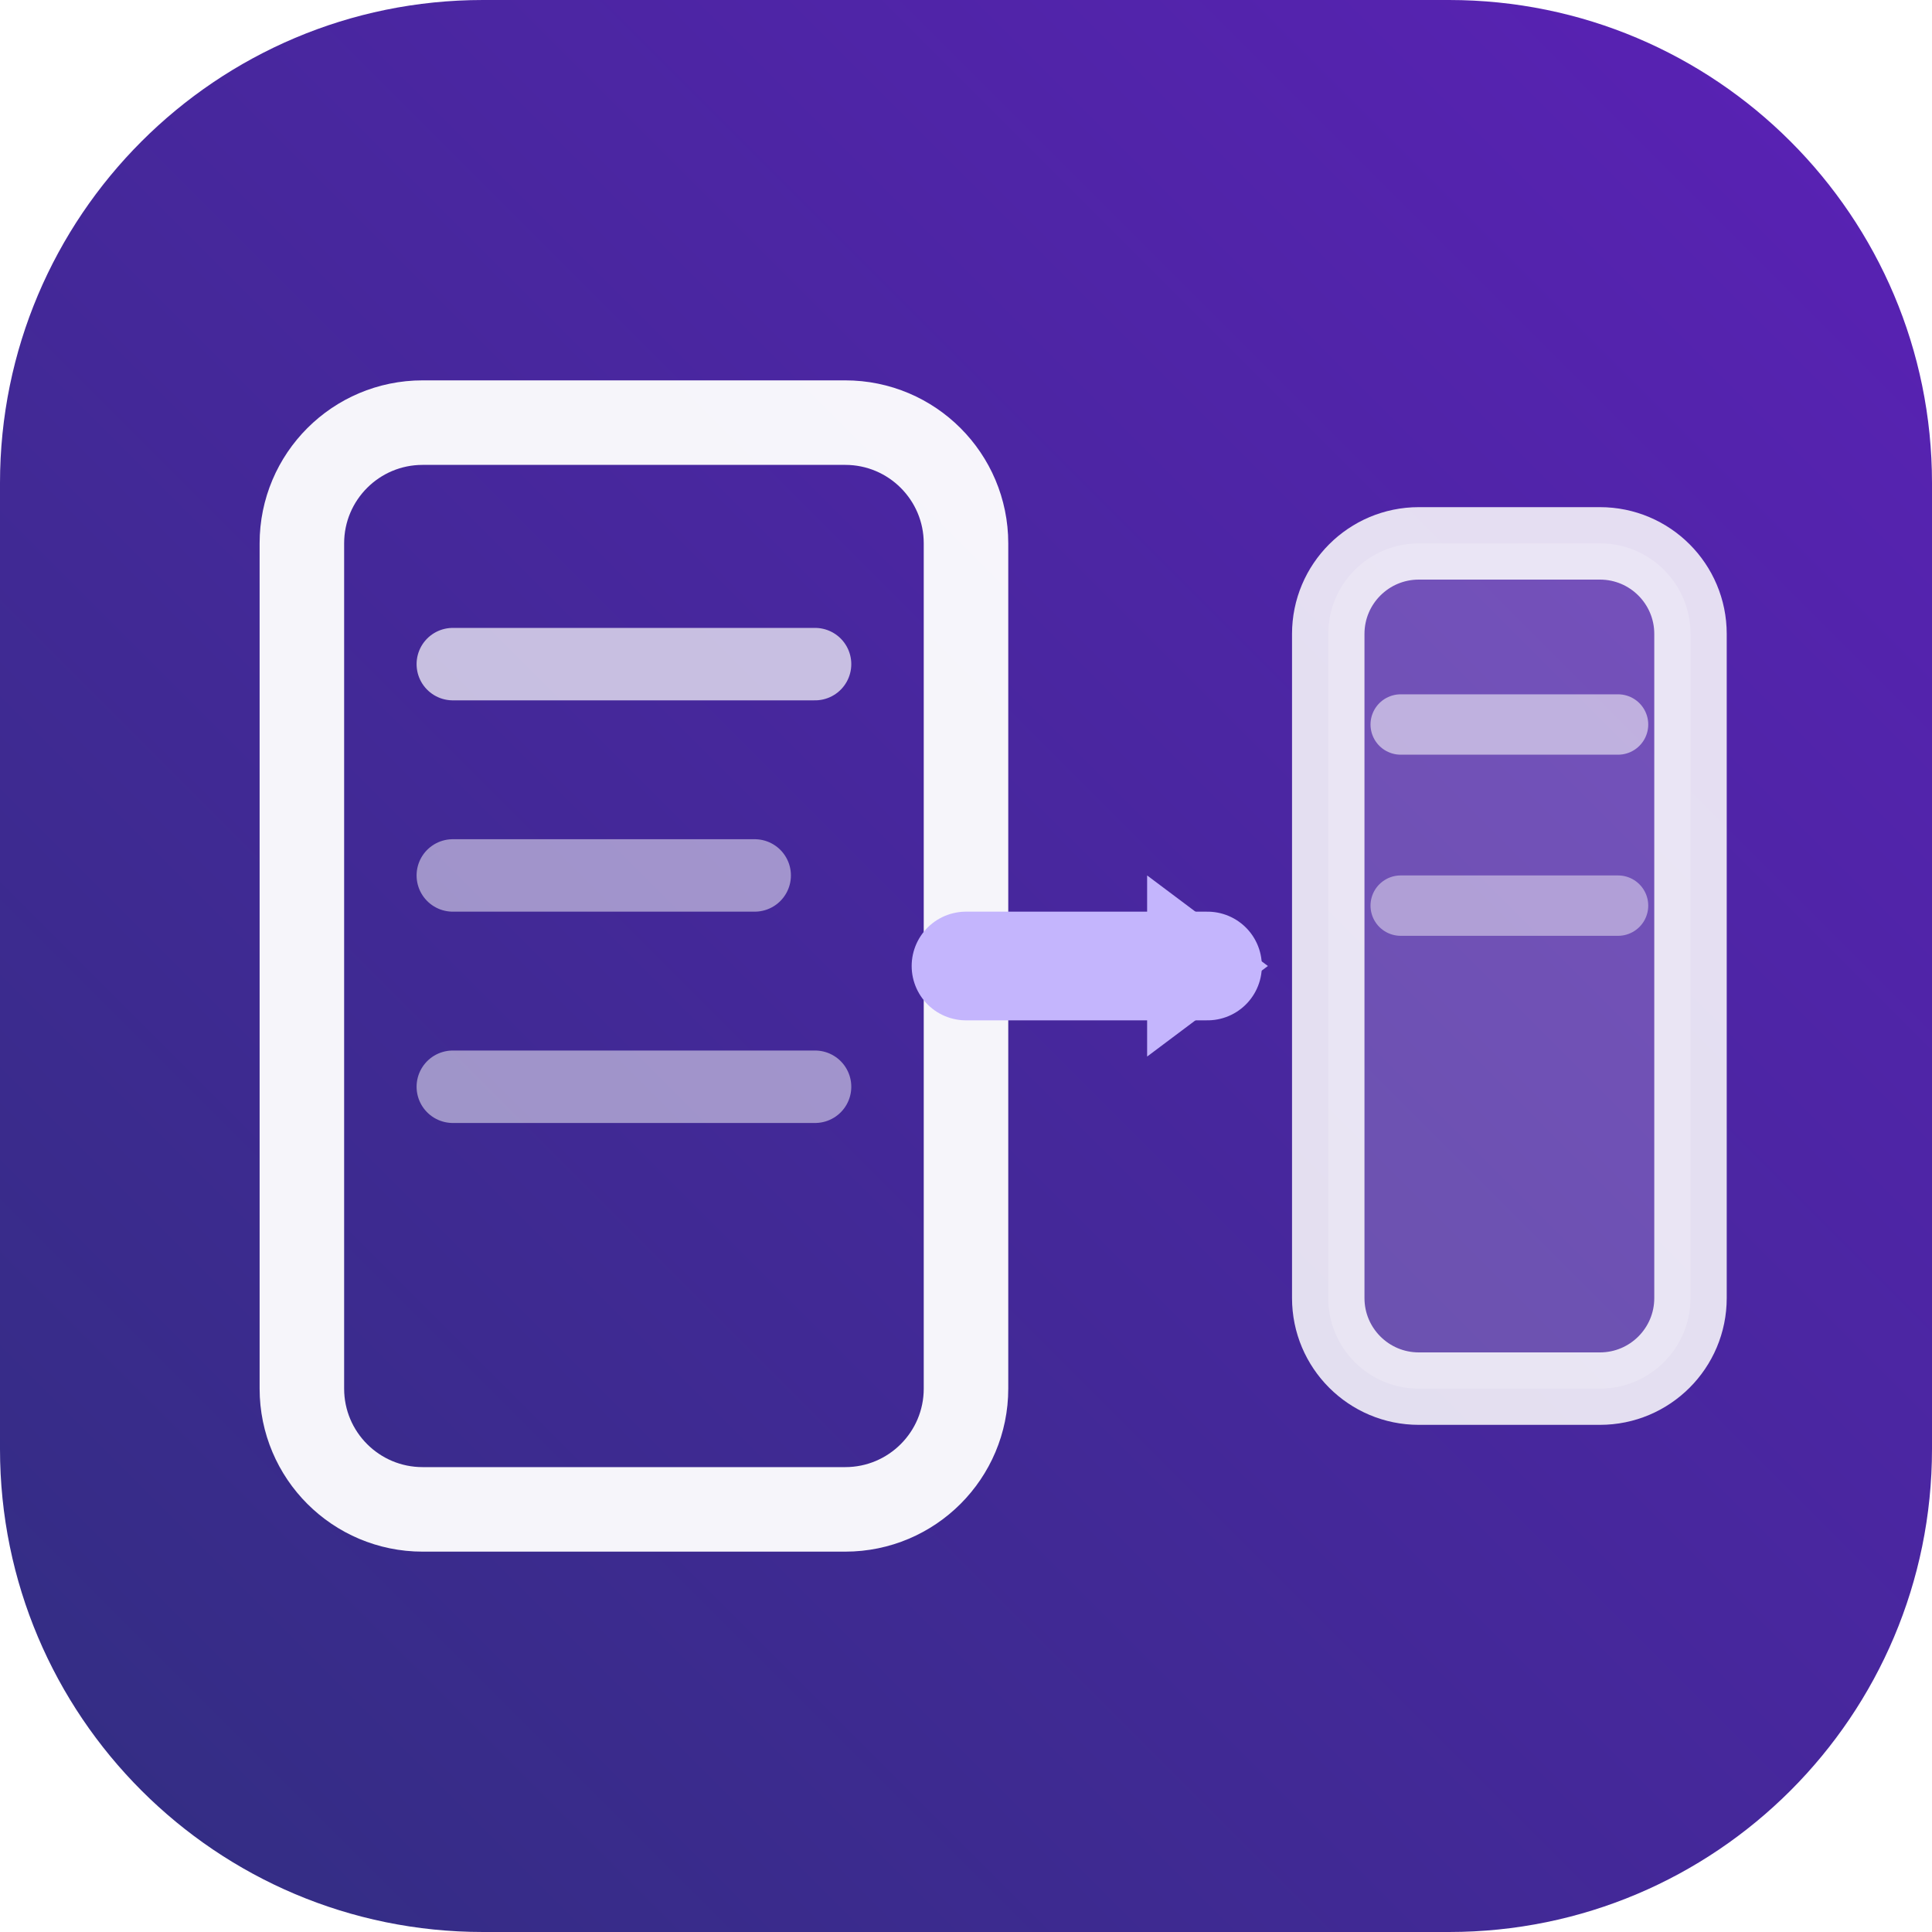
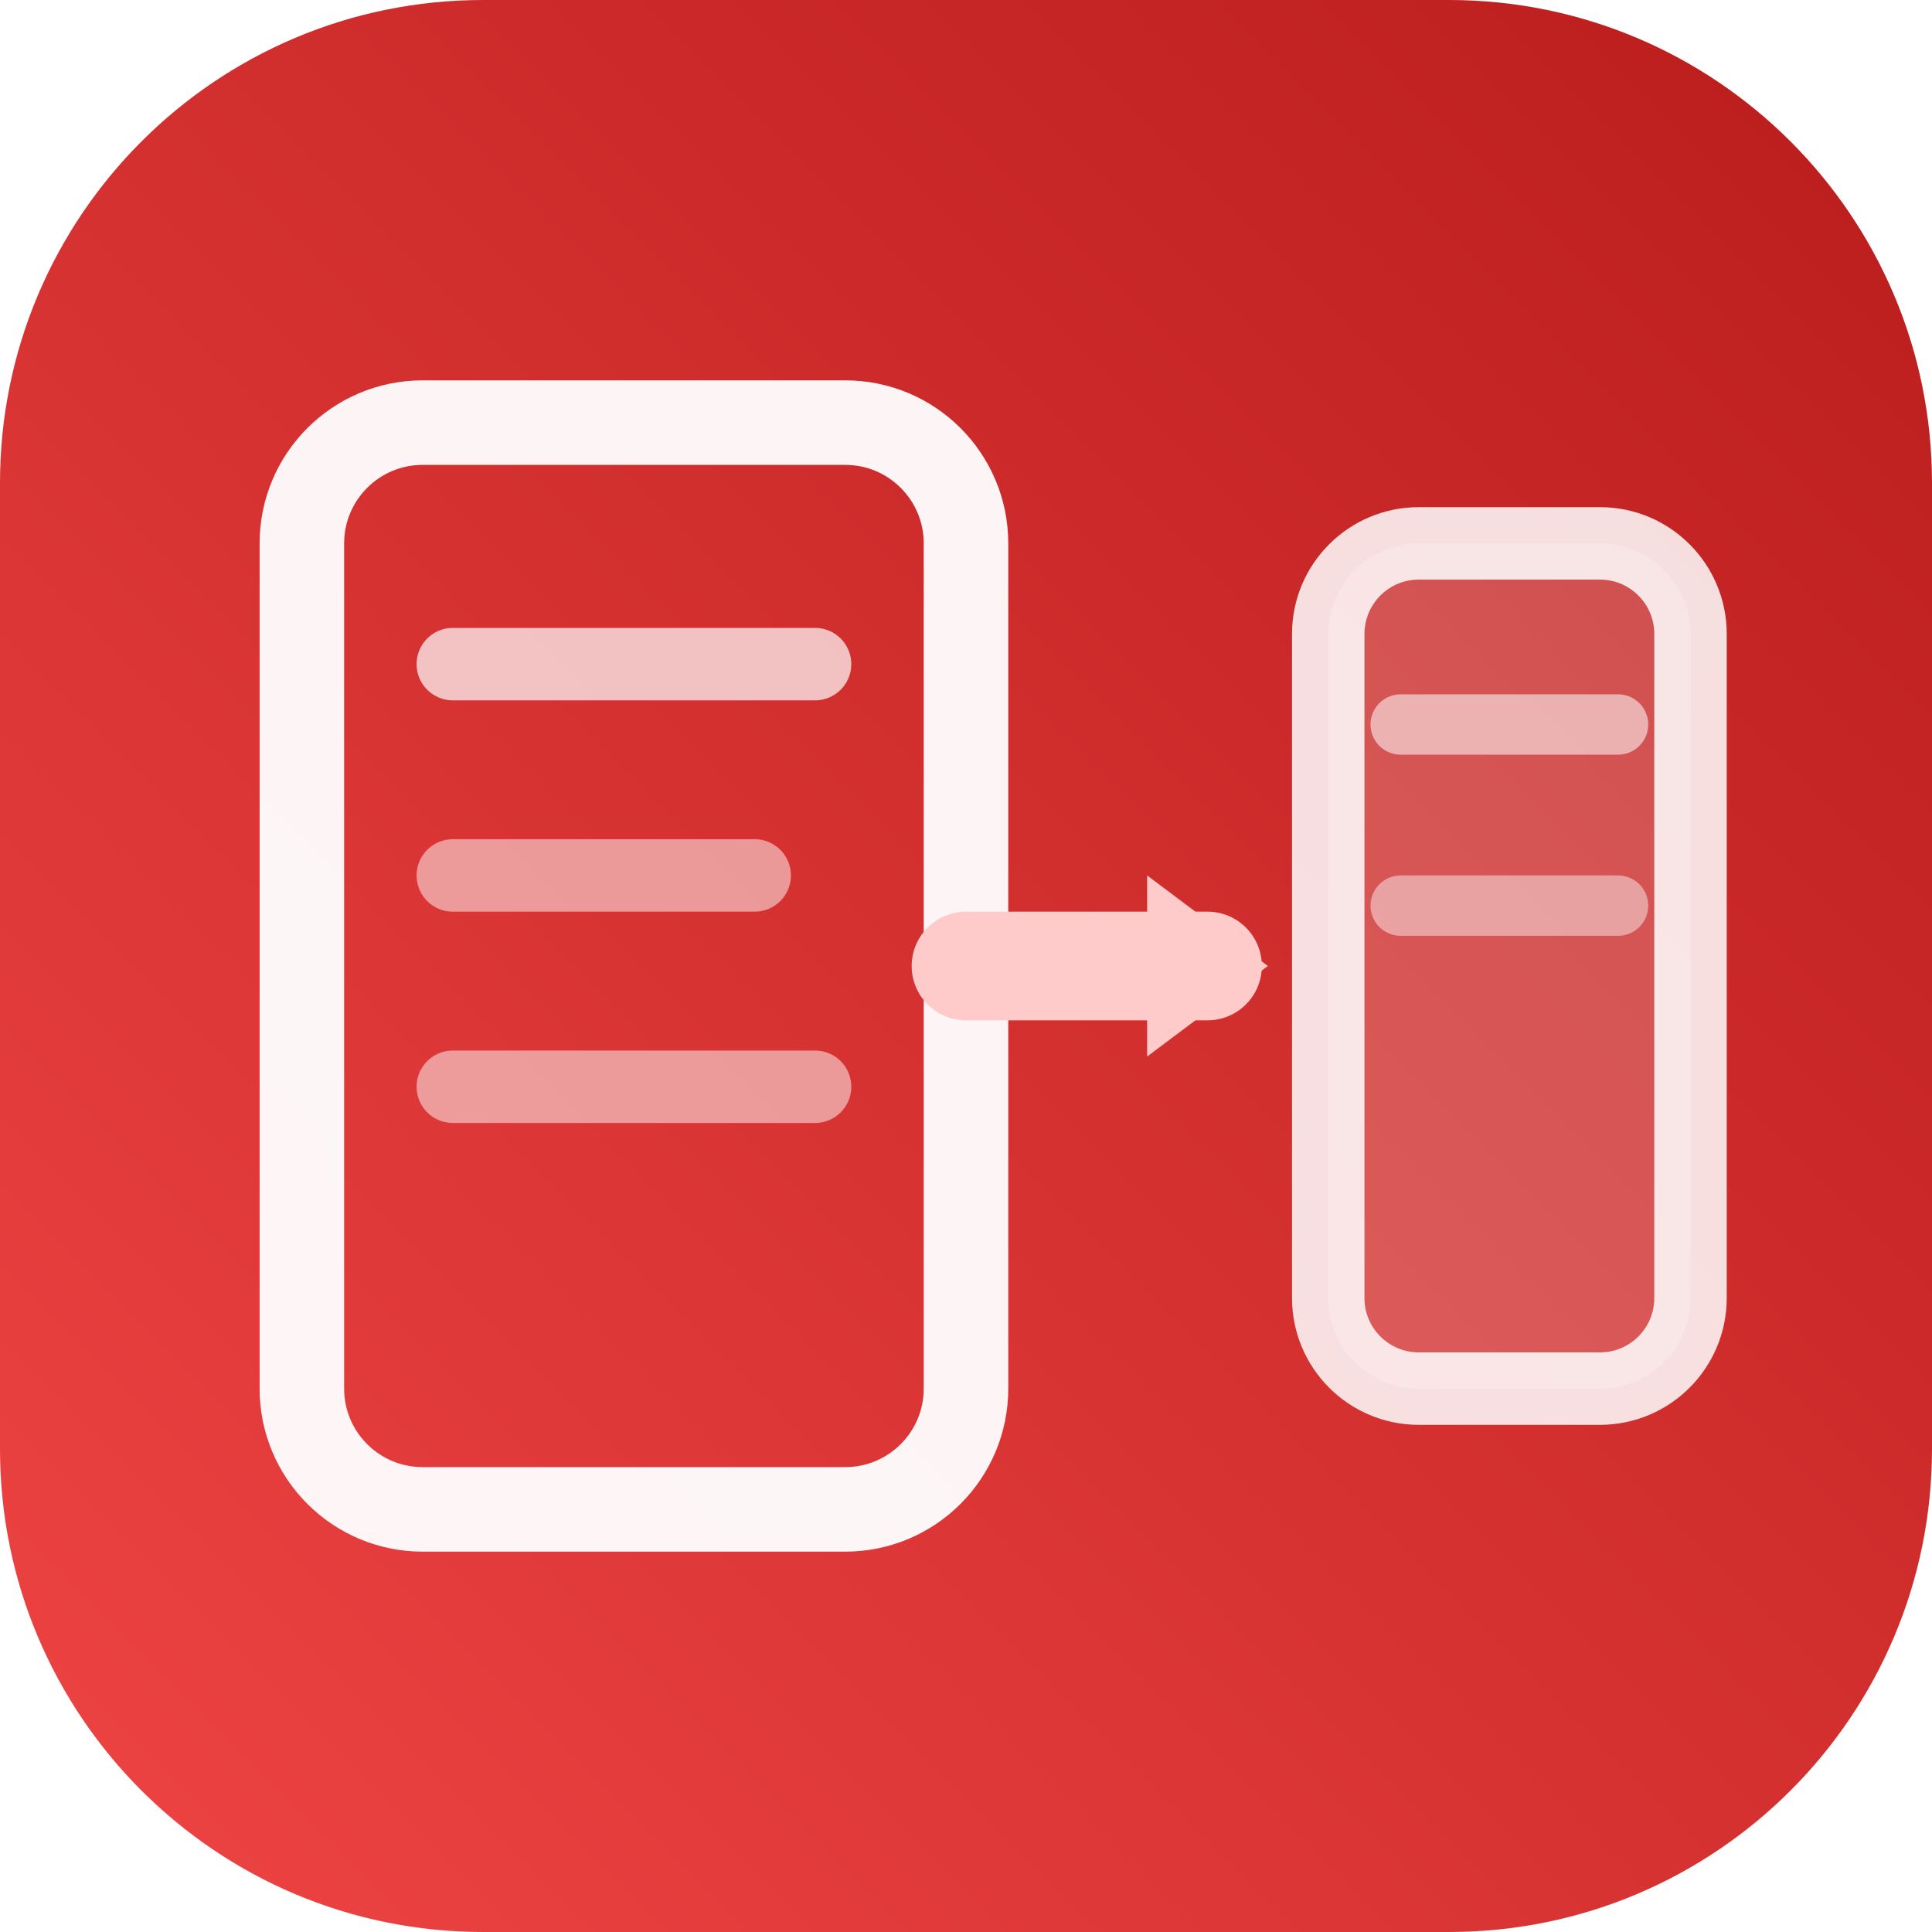
<svg xmlns="http://www.w3.org/2000/svg" viewBox="0 0 32 32" aria-hidden="true">
  <defs>
    <linearGradient id="lldg" x1="0" y1="1" x2="1" y2="0">
-       <stop offset="0" stop-color="#312e81" />
-       <stop offset="1" stop-color="#5b21b6" />
+       <stop offset="0" stop-color="#ef4444" />
+       <stop offset="1" stop-color="#b91c1c" />
    </linearGradient>
  </defs>
  <rect width="32" height="32" rx="8" fill="url(#lldg)" />
  <rect x="5" y="7" width="11" height="18" rx="2" fill="none" stroke="rgba(255,255,255,0.95)" stroke-width="1.4" />
  <line x1="7.5" y1="11" x2="13.5" y2="11" stroke="rgba(255,255,255,0.7)" stroke-width="1.2" stroke-linecap="round" />
  <line x1="7.5" y1="14.5" x2="12.5" y2="14.5" stroke="rgba(255,255,255,0.5)" stroke-width="1.2" stroke-linecap="round" />
  <line x1="7.5" y1="18" x2="13.5" y2="18" stroke="rgba(255,255,255,0.5)" stroke-width="1.2" stroke-linecap="round" />
-   <path d="M16 16h4" stroke="#c4b5fd" stroke-width="1.8" stroke-linecap="round" />
-   <polygon points="21,16 19,14.5 19,17.5" fill="#c4b5fd" />
+   <path d="M16 16h4" stroke="#fecaca" stroke-width="1.8" stroke-linecap="round" />
+   <polygon points="21,16 19,14.5 19,17.5" fill="#fecaca" />
  <rect x="22" y="9" width="6" height="14" rx="1.5" fill="rgba(255,255,255,0.2)" stroke="rgba(255,255,255,0.85)" stroke-width="1.2" />
  <line x1="23.2" y1="12" x2="26.8" y2="12" stroke="rgba(255,255,255,0.55)" stroke-width="1" stroke-linecap="round" />
  <line x1="23.2" y1="15" x2="26.8" y2="15" stroke="rgba(255,255,255,0.45)" stroke-width="1" stroke-linecap="round" />
</svg>
